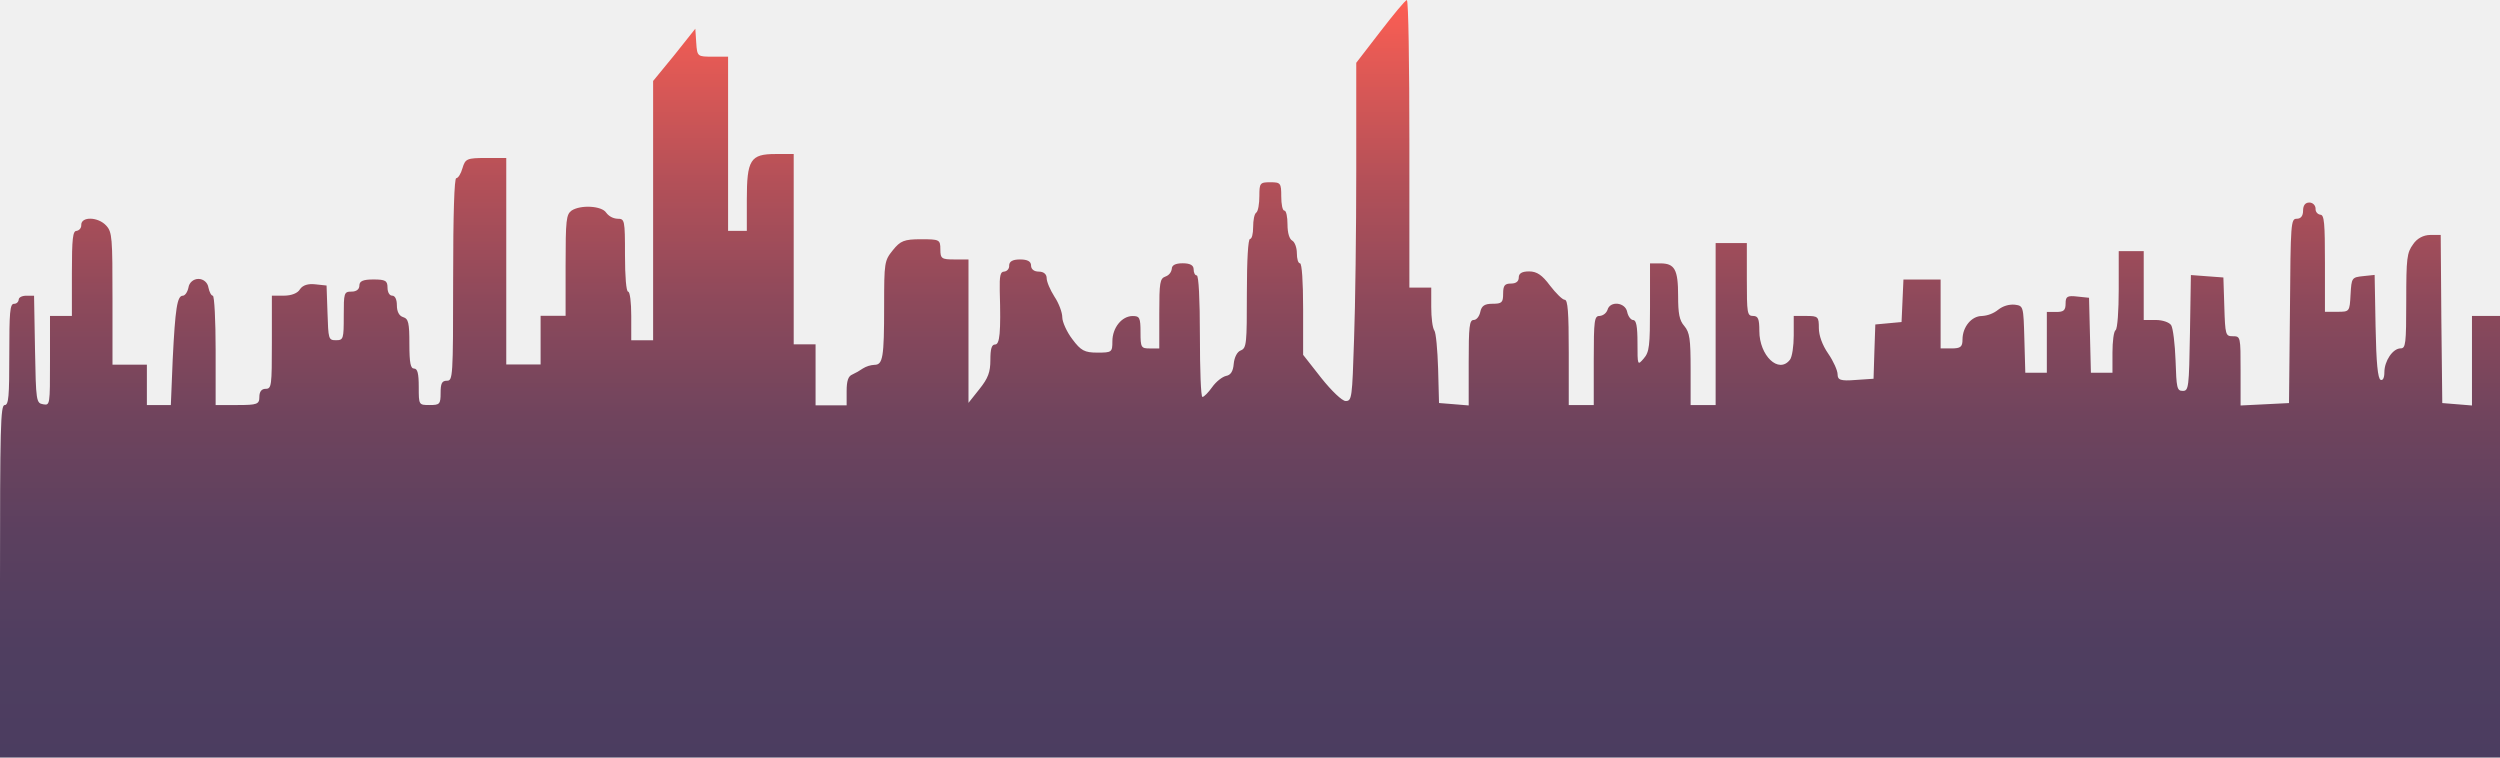
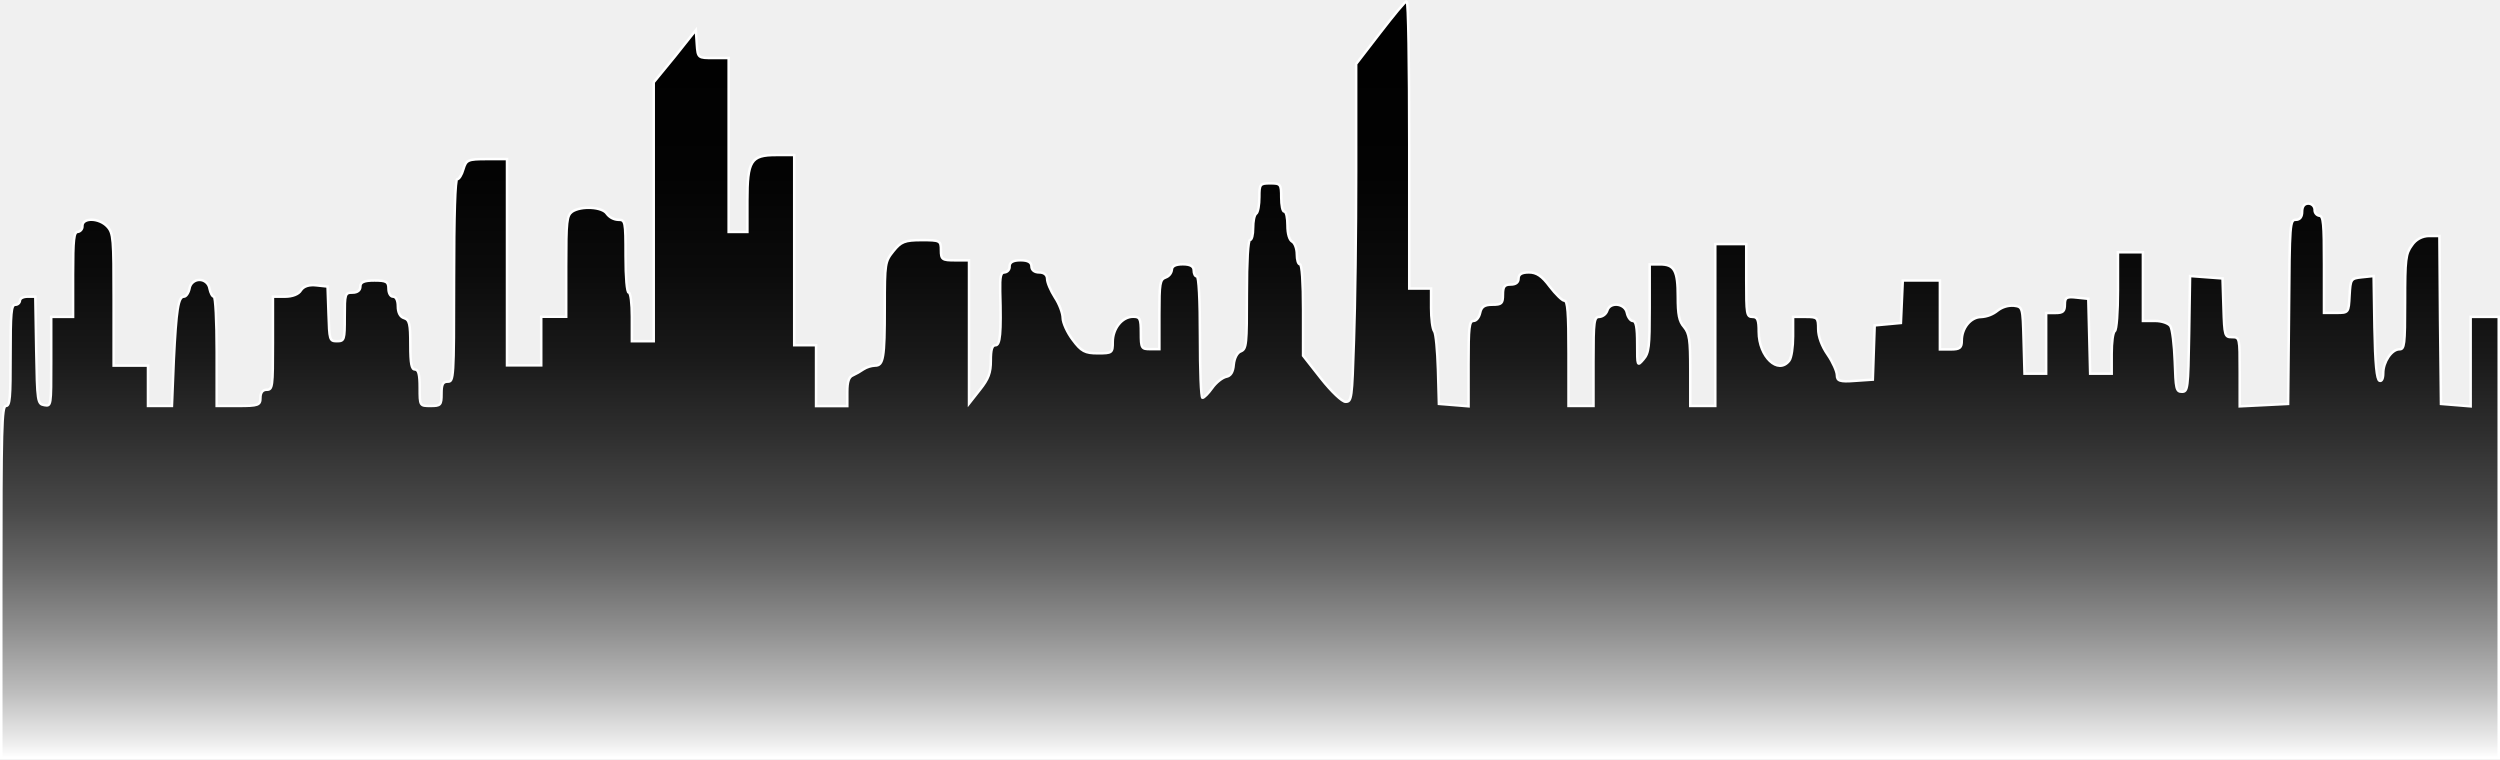
- <svg xmlns="http://www.w3.org/2000/svg" viewBox="0 0 990.1 300">
+ <svg xmlns="http://www.w3.org/2000/svg" viewBox="0 0 991.1 301">
  <defs>
-     <style>.cls-1{fill-rule:evenodd;fill:url(#linear-gradient);}</style>
-     <linearGradient id="linear-gradient" x1="495.05" y1="300" x2="495.05" gradientUnits="userSpaceOnUse">
-       <stop offset="0" stop-color="#4b3d60" />
-       <stop offset="0.14" stop-color="#4f3e60" />
-       <stop offset="0.3" stop-color="#5c405f" />
-       <stop offset="0.45" stop-color="#70445d" />
-       <stop offset="0.6" stop-color="#8d495b" />
-       <stop offset="0.76" stop-color="#b35058" />
-       <stop offset="0.91" stop-color="#e05955" />
-       <stop offset="1" stop-color="#fd5e53" />
+     <style>.cls-1{stroke:#fff;stroke-miterlimit:10;fill-rule:evenodd;fill:url(#linear-gradient);}</style>
+     <linearGradient id="linear-gradient" x1="495.55" y1="300.5" x2="495.55" y2="0.5" gradientUnits="userSpaceOnUse">
+       <stop offset="0" stop-color="#fff" />
+       <stop offset="0.02" stop-color="#ededed" />
+       <stop offset="0.09" stop-color="#bbb" />
+       <stop offset="0.17" stop-color="#8f8f8f" />
+       <stop offset="0.25" stop-color="#686868" />
+       <stop offset="0.33" stop-color="#484848" />
+       <stop offset="0.43" stop-color="#2e2e2e" />
+       <stop offset="0.53" stop-color="#191919" />
+       <stop offset="0.64" stop-color="#0b0b0b" />
+       <stop offset="0.77" stop-color="#030303" />
+       <stop offset="1" />
    </linearGradient>
  </defs>
  <g id="Layer_2" data-name="Layer 2">
    <g id="Layer_1-2" data-name="Layer 1">
-       <path class="cls-1" d="M546.66,12.51l-9.53,12.36V67.54c0,23.42-.37,53.58-.87,66.9-.74,23.26-.86,24.38-3.34,24.38-1.36,0-5.57-4-9.65-9.14l-7.18-9.15V122.41c0-11.07-.5-18.13-1.24-18.13s-1.24-1.77-1.24-4-.86-4.49-1.85-5c-1.12-.64-1.86-3-1.86-6.41,0-3-.49-5.46-1.24-5.46s-1.23-2.56-1.23-5.61c0-5.3-.25-5.62-4.34-5.62s-4.33.32-4.33,5.46c0,3-.49,6.09-1.24,6.57s-1.23,3-1.23,5.78c0,2.57-.5,4.65-1.24,4.65s-1.24,8.18-1.24,21.5c0,19.89-.12,21.66-2.35,22.62-1.48.48-2.6,2.73-2.85,5.29-.24,3.05-1.23,4.5-3,4.82-1.48.32-4,2.24-5.57,4.49-1.48,2.08-3.21,3.85-3.83,3.85s-1-10.91-1-24.06c0-14.92-.5-24.07-1.24-24.07s-1.24-1.12-1.24-2.41c0-1.6-1.36-2.4-4.33-2.4s-4.33.8-4.33,2.24a3.76,3.76,0,0,1-2.48,3c-2.22.8-2.47,2.25-2.47,14.6V138h-3.71c-3.47,0-3.72-.32-3.72-6.42,0-5.77-.37-6.42-3.09-6.42-4.33,0-8.05,4.66-8.05,10,0,4.33-.24,4.49-5.94,4.49-5.07,0-6.56-.8-9.9-5.29-2.23-2.89-4-6.9-4-8.67,0-1.92-1.36-5.61-3.09-8.18-1.73-2.72-3.1-5.93-3.1-7.38s-1.11-2.56-3.09-2.56-3.09-1-3.09-2.41c0-1.6-1.37-2.41-4.34-2.41s-4.33.81-4.33,2.41a2.24,2.24,0,0,1-2,2.41c-1.48,0-1.85,1.6-1.73,7.54.49,16.84,0,21.33-1.86,21.33-1.36,0-1.85,1.77-1.85,6.1,0,4.81-.87,7.22-4.33,11.55l-4.34,5.46v-56.8h-5.57c-5.07,0-5.57-.32-5.57-4,0-3.85-.37-4-7.67-4-6.68,0-8.17.64-11.14,4.33-3.34,4.18-3.46,4.66-3.46,22.3,0,20.22-.5,23.11-3.84,23.11a9.76,9.76,0,0,0-4.58,1.44,28.66,28.66,0,0,1-4.21,2.41c-1.61.64-2.22,2.56-2.22,6.57v5.62H323V136.36h-8.66V61h-7.18c-10,0-11.39,2.25-11.39,18.13V91.44h-7.42v-69H282.3c-6.06,0-6.19,0-6.56-5.45l-.37-5.62-8.29,10.43-8.42,10.27V134.76H250v-9.63c0-5.29-.5-9.62-1.24-9.62s-1.24-5.94-1.24-14.44c0-14.12-.12-14.44-3-14.44a6,6,0,0,1-4.45-2.41c-1.73-2.72-10.15-3.2-13.74-.8C224.26,85,224,87,224,105.08v20h-9.9v19.26H200.5V62.57h-8.05c-7.55,0-8.17.32-9.28,4-.62,2.24-1.73,4-2.48,4s-1.23,13.8-1.23,40.11c0,39-.13,40.1-2.48,40.1-2,0-2.48,1.13-2.48,4.81,0,4.5-.37,4.82-4.33,4.82-4.33,0-4.33,0-4.33-7.22,0-5.3-.49-7.22-1.85-7.22s-1.86-2.09-1.86-9.79c0-8.34-.37-9.94-2.48-10.59-1.61-.48-2.47-2.24-2.47-4.65s-.74-3.85-1.86-3.85-1.85-1.44-1.85-3.21c0-2.72-.87-3.2-5.57-3.2-4.09,0-5.57.64-5.57,2.4,0,1.45-1.12,2.41-3.1,2.41-3,0-3.09.48-3.09,9.62s-.13,9.63-3.1,9.63-3-.48-3.34-10.91l-.37-10.75-4.45-.48c-2.85-.32-4.95.32-6.07,1.93-.86,1.6-3.46,2.56-6.31,2.56h-4.83v18.45c0,17.33-.12,18.45-2.47,18.45-1.61,0-2.48,1.12-2.48,3.21,0,2.89-.86,3.21-8.66,3.21H85.4V138.77c0-11.87-.5-21.66-1.12-21.66s-1.36-1.44-1.73-3.21a4,4,0,0,0-7.92,0c-.37,1.77-1.36,3.21-2.23,3.21-2.23,0-3,5-4,25.19l-.74,18.13H58.17v-16H44.55V118.24c0-24.07-.12-26.31-2.47-28.88-3.22-3.53-9.9-3.69-9.9-.32a2.24,2.24,0,0,1-1.86,2.4c-1.48,0-1.85,2.89-1.85,16.85v16.84H19.8v17.81c0,17.49,0,17.65-2.72,17.17s-2.85-1.13-3.22-21.82l-.37-21.18h-3c-1.73,0-3.09.64-3.09,1.61a1.83,1.83,0,0,1-1.86,1.6c-1.61,0-1.86,3.37-1.86,20.05s-.24,20.06-1.85,20.06S0,169.25,0,230.21V300H990.1V125.13H979v35.46l-5.82-.48-5.94-.48-.37-33.37-.25-33.21H962.5a8.21,8.21,0,0,0-6.81,3.69c-2.47,3.37-2.72,5.45-2.72,22.46,0,17.16-.25,18.77-2.23,18.77-3.09,0-6.43,5-6.43,9.46,0,2.25-.62,3.37-1.49,3-1.11-.48-1.73-6.58-2-21.18l-.37-20.37-4.58.48c-4.45.48-4.58.64-4.95,7.22-.37,6.9-.37,6.9-5.32,6.9h-4.83V104.28c0-16-.25-19.25-1.85-19.25a2.25,2.25,0,0,1-1.86-2.41,2.48,2.48,0,0,0-2.48-2.41c-1.6,0-2.47,1.13-2.47,3.21s-.87,3.21-2.48,3.21c-2.35,0-2.47,1.28-2.72,36.42l-.37,36.58-9.53.48-9.65.48v-13.8c0-13.47,0-13.63-3.1-13.63-2.84,0-3-.49-3.34-11.72l-.37-11.55-6.44-.48-6.43-.48-.37,22.94c-.37,21.66-.5,22.94-2.85,22.94s-2.48-1.28-2.85-12c-.24-6.58-1-12.83-1.73-14s-3.46-2.08-6.06-2.08H849V99.47h-9.9v15.08c0,8.5-.5,15.72-1.24,16.2s-1.24,4.49-1.24,9v7.86h-8.54l-.37-14.92-.37-14.76-4.58-.48c-4.08-.48-4.7,0-4.7,2.73s-.74,3.37-3.71,3.37h-3.72v24.06H802.1l-.37-13.31c-.37-13.16-.37-13.16-3.83-13.64a9.45,9.45,0,0,0-6.44,1.93,11.47,11.47,0,0,1-6.56,2.56c-4.08,0-7.67,4.34-7.67,9.31,0,2.89-.74,3.53-4.33,3.53h-4.34V110.7H753.84l-.37,8.34-.38,8.5-5.19.48-5.2.48-.37,10.75L742,150l-7.06.48c-6.06.48-7.18,0-7.18-2.24,0-1.45-1.61-5.14-3.71-8.19-2.35-3.37-3.71-7.22-3.71-10.1,0-4.5-.25-4.82-4.95-4.82h-5v7.7c0,4.18-.62,8.51-1.49,9.63-4.45,5.78-12.13-1.6-12.13-11.39,0-4.81-.49-5.94-2.47-5.94-2.35,0-2.48-1.12-2.48-14.43V96.26H679.46v64.17h-9.91V146.31c0-12.19-.37-14.6-2.47-17.17-2-2.24-2.48-5-2.48-12,0-10.43-1.36-12.83-7.05-12.83h-4.08V121.6c0,15.41-.25,17.81-2.48,20.38-2.48,2.89-2.48,2.73-2.48-6.1,0-6.74-.49-9.14-1.73-9.14-.86,0-2-1.45-2.35-3.21-.74-3.85-6.81-4.49-7.8-.8a3.74,3.74,0,0,1-3.09,2.4c-2.1,0-2.35,1.45-2.35,17.65v17.65h-9.9V139.57c0-16-.37-20.85-1.61-20.85-.87,0-3.47-2.57-5.82-5.62-3.09-4.17-5.2-5.61-8.29-5.61-2.85,0-4.08.8-4.08,2.4s-1.12,2.41-3.1,2.41c-2.47,0-3.09.8-3.09,4,0,3.53-.5,4-4.21,4-3.09,0-4.33.8-4.83,3.21-.37,1.76-1.48,3.21-2.6,3.21-1.73,0-2,2.56-2,17v16.85l-5.81-.48-5.94-.48L569.55,146c-.24-7.54-.86-14.28-1.48-15.08-.74-1-1.24-5.13-1.24-9.31v-7.7h-8.66V57c0-31.28-.37-56.95-1-56.95S552,5.61,546.66,12.51Z" />
+       <path class="cls-1" d="M547.16,13l-9.53,12.36V68c0,23.42-.37,53.58-.87,66.9-.74,23.26-.86,24.38-3.34,24.38-1.36,0-5.57-4-9.65-9.14L516.59,141V122.91c0-11.07-.5-18.13-1.24-18.13s-1.24-1.77-1.24-4-.86-4.49-1.85-5c-1.12-.64-1.86-3-1.86-6.41,0-3-.49-5.46-1.24-5.46s-1.23-2.56-1.23-5.61c0-5.3-.25-5.62-4.34-5.62s-4.33.32-4.33,5.46c0,3-.49,6.09-1.24,6.57s-1.23,3-1.23,5.78c0,2.57-.5,4.65-1.24,4.65s-1.24,8.18-1.24,21.5c0,19.89-.12,21.66-2.35,22.62-1.48.48-2.6,2.73-2.85,5.29-.24,3.05-1.23,4.5-3,4.82-1.48.32-4,2.24-5.57,4.49-1.48,2.08-3.21,3.85-3.83,3.85s-1-10.91-1-24.06c0-14.92-.5-24.07-1.24-24.07s-1.24-1.12-1.24-2.41c0-1.6-1.36-2.4-4.33-2.4s-4.33.8-4.33,2.24a3.76,3.76,0,0,1-2.48,3c-2.22.8-2.47,2.25-2.47,14.6v13.8H456c-3.47,0-3.72-.32-3.72-6.42,0-5.77-.37-6.42-3.09-6.42-4.33,0-8.05,4.66-8.05,10,0,4.33-.24,4.49-5.94,4.49-5.07,0-6.56-.8-9.9-5.29-2.23-2.89-4-6.9-4-8.67,0-1.92-1.36-5.61-3.09-8.18-1.73-2.72-3.1-5.93-3.1-7.38S414,108,412,108s-3.09-1-3.09-2.41c0-1.6-1.37-2.41-4.34-2.41s-4.33.81-4.33,2.41a2.24,2.24,0,0,1-2,2.41c-1.48,0-1.85,1.6-1.73,7.54.49,16.84,0,21.33-1.86,21.33-1.36,0-1.85,1.77-1.85,6.1,0,4.81-.87,7.22-4.33,11.55L384.16,160v-56.8h-5.57c-5.07,0-5.57-.32-5.57-4,0-3.85-.37-4-7.67-4-6.68,0-8.17.64-11.14,4.33-3.34,4.18-3.46,4.66-3.46,22.3,0,20.22-.5,23.11-3.84,23.11a9.76,9.76,0,0,0-4.58,1.44,28.66,28.66,0,0,1-4.21,2.41c-1.61.64-2.22,2.56-2.22,6.57v5.62H323.52V136.86h-8.66V61.46h-7.18c-10,0-11.39,2.25-11.39,18.13V91.94h-7.42V23H282.8c-6.06,0-6.19,0-6.56-5.45l-.37-5.62-8.29,10.43-8.42,10.27V135.26H250.5v-9.63c0-5.29-.5-9.62-1.24-9.62S248,110.07,248,101.57c0-14.12-.12-14.44-3-14.44a6,6,0,0,1-4.45-2.41c-1.73-2.72-10.15-3.2-13.74-.8-2.1,1.61-2.35,3.53-2.35,21.66v20h-9.9v19.26H201V63.07H193c-7.55,0-8.17.32-9.28,4-.62,2.24-1.73,4-2.48,4S180,84.89,180,111.2c0,39-.13,40.1-2.48,40.1-2,0-2.48,1.13-2.48,4.81,0,4.5-.37,4.82-4.33,4.82-4.33,0-4.33,0-4.33-7.22,0-5.3-.49-7.22-1.85-7.22s-1.86-2.09-1.86-9.79c0-8.34-.37-9.94-2.48-10.59-1.61-.48-2.47-2.24-2.47-4.65s-.74-3.85-1.86-3.85S154,116.17,154,114.4c0-2.72-.87-3.2-5.57-3.2-4.09,0-5.57.64-5.57,2.4,0,1.45-1.12,2.41-3.1,2.41-3,0-3.09.48-3.09,9.62s-.13,9.63-3.1,9.63-3-.48-3.34-10.91l-.37-10.75-4.45-.48c-2.85-.32-4.95.32-6.07,1.93-.86,1.6-3.46,2.56-6.31,2.56h-4.83v18.45c0,17.33-.12,18.45-2.47,18.45-1.61,0-2.48,1.12-2.48,3.21,0,2.89-.86,3.21-8.66,3.21H85.9V139.27c0-11.87-.5-21.66-1.12-21.66s-1.36-1.44-1.73-3.21a4,4,0,0,0-7.92,0c-.37,1.77-1.36,3.21-2.23,3.21-2.23,0-3,5-4,25.19l-.74,18.13H58.67v-16H45.05V118.74c0-24.07-.12-26.31-2.47-28.88-3.22-3.53-9.9-3.69-9.9-.32a2.24,2.24,0,0,1-1.86,2.4c-1.48,0-1.85,2.89-1.85,16.85v16.84H20.3v17.81c0,17.49,0,17.65-2.72,17.17s-2.85-1.13-3.22-21.82L14,117.61H11c-1.73,0-3.09.64-3.09,1.61a1.83,1.83,0,0,1-1.86,1.6c-1.61,0-1.86,3.37-1.86,20.05S4,160.93,2.36,160.93.5,169.75.5,230.71V300.5H990.6V125.63H979.46v35.46l-5.82-.48-5.94-.48-.37-33.37-.25-33.21H963a8.21,8.21,0,0,0-6.81,3.69c-2.47,3.37-2.72,5.45-2.72,22.46,0,17.16-.25,18.77-2.23,18.77-3.09,0-6.43,5-6.43,9.46,0,2.25-.62,3.37-1.49,3-1.11-.48-1.73-6.58-2-21.18L941,109.43l-4.58.48c-4.45.48-4.58.64-4.95,7.22-.37,6.9-.37,6.9-5.32,6.9h-4.83V104.78c0-16-.25-19.25-1.85-19.25a2.25,2.25,0,0,1-1.86-2.41,2.48,2.48,0,0,0-2.48-2.41c-1.6,0-2.47,1.13-2.47,3.21s-.87,3.21-2.48,3.21c-2.35,0-2.47,1.28-2.72,36.42l-.37,36.58-9.53.48-9.65.48v-13.8c0-13.47,0-13.63-3.1-13.63-2.84,0-3-.49-3.34-11.72l-.37-11.55-6.44-.48-6.43-.48-.37,22.94c-.37,21.66-.5,22.94-2.85,22.94s-2.48-1.28-2.85-12c-.24-6.58-1-12.83-1.73-14s-3.46-2.08-6.06-2.08h-4.83V100h-9.9v15.08c0,8.5-.5,15.72-1.24,16.2s-1.24,4.49-1.24,9v7.86h-8.54l-.37-14.92-.37-14.76-4.58-.48c-4.08-.48-4.7,0-4.7,2.73s-.74,3.37-3.71,3.37h-3.72v24.06H802.6l-.37-13.31c-.37-13.16-.37-13.16-3.83-13.64a9.45,9.45,0,0,0-6.44,1.93,11.47,11.47,0,0,1-6.56,2.56c-4.08,0-7.67,4.34-7.67,9.31,0,2.89-.74,3.53-4.33,3.53h-4.34V111.2H754.34l-.37,8.34-.38,8.5-5.19.48-5.2.48-.37,10.75-.37,10.75-7.06.48c-6.06.48-7.18,0-7.18-2.24,0-1.45-1.61-5.14-3.71-8.19-2.35-3.37-3.71-7.22-3.71-10.1,0-4.5-.25-4.82-4.95-4.82h-5v7.7c0,4.18-.62,8.51-1.49,9.63-4.45,5.78-12.13-1.6-12.13-11.39,0-4.81-.49-5.94-2.47-5.94-2.35,0-2.48-1.12-2.48-14.43V96.76H680v64.17h-9.91V146.81c0-12.19-.37-14.6-2.47-17.17-2-2.24-2.48-5-2.48-12,0-10.43-1.36-12.83-7.05-12.83H654V122.1c0,15.41-.25,17.81-2.48,20.38-2.48,2.89-2.48,2.73-2.48-6.1,0-6.74-.49-9.14-1.73-9.14-.86,0-2-1.45-2.35-3.21-.74-3.85-6.81-4.49-7.8-.8a3.74,3.74,0,0,1-3.09,2.4c-2.1,0-2.35,1.45-2.35,17.65v17.65h-9.9V140.07c0-16-.37-20.85-1.61-20.85-.87,0-3.47-2.57-5.82-5.62-3.09-4.17-5.2-5.61-8.29-5.61-2.85,0-4.08.8-4.08,2.4s-1.12,2.41-3.1,2.41c-2.47,0-3.09.8-3.09,4,0,3.53-.5,4-4.21,4-3.09,0-4.33.8-4.83,3.21-.37,1.76-1.48,3.21-2.6,3.21-1.73,0-2,2.56-2,17v16.85l-5.81-.48-5.94-.48-.38-13.64c-.24-7.54-.86-14.28-1.48-15.08-.74-1-1.24-5.13-1.24-9.31v-7.7h-8.66V57.45c0-31.28-.37-56.95-1-56.95S552.48,6.11,547.16,13Z" />
    </g>
  </g>
</svg>
